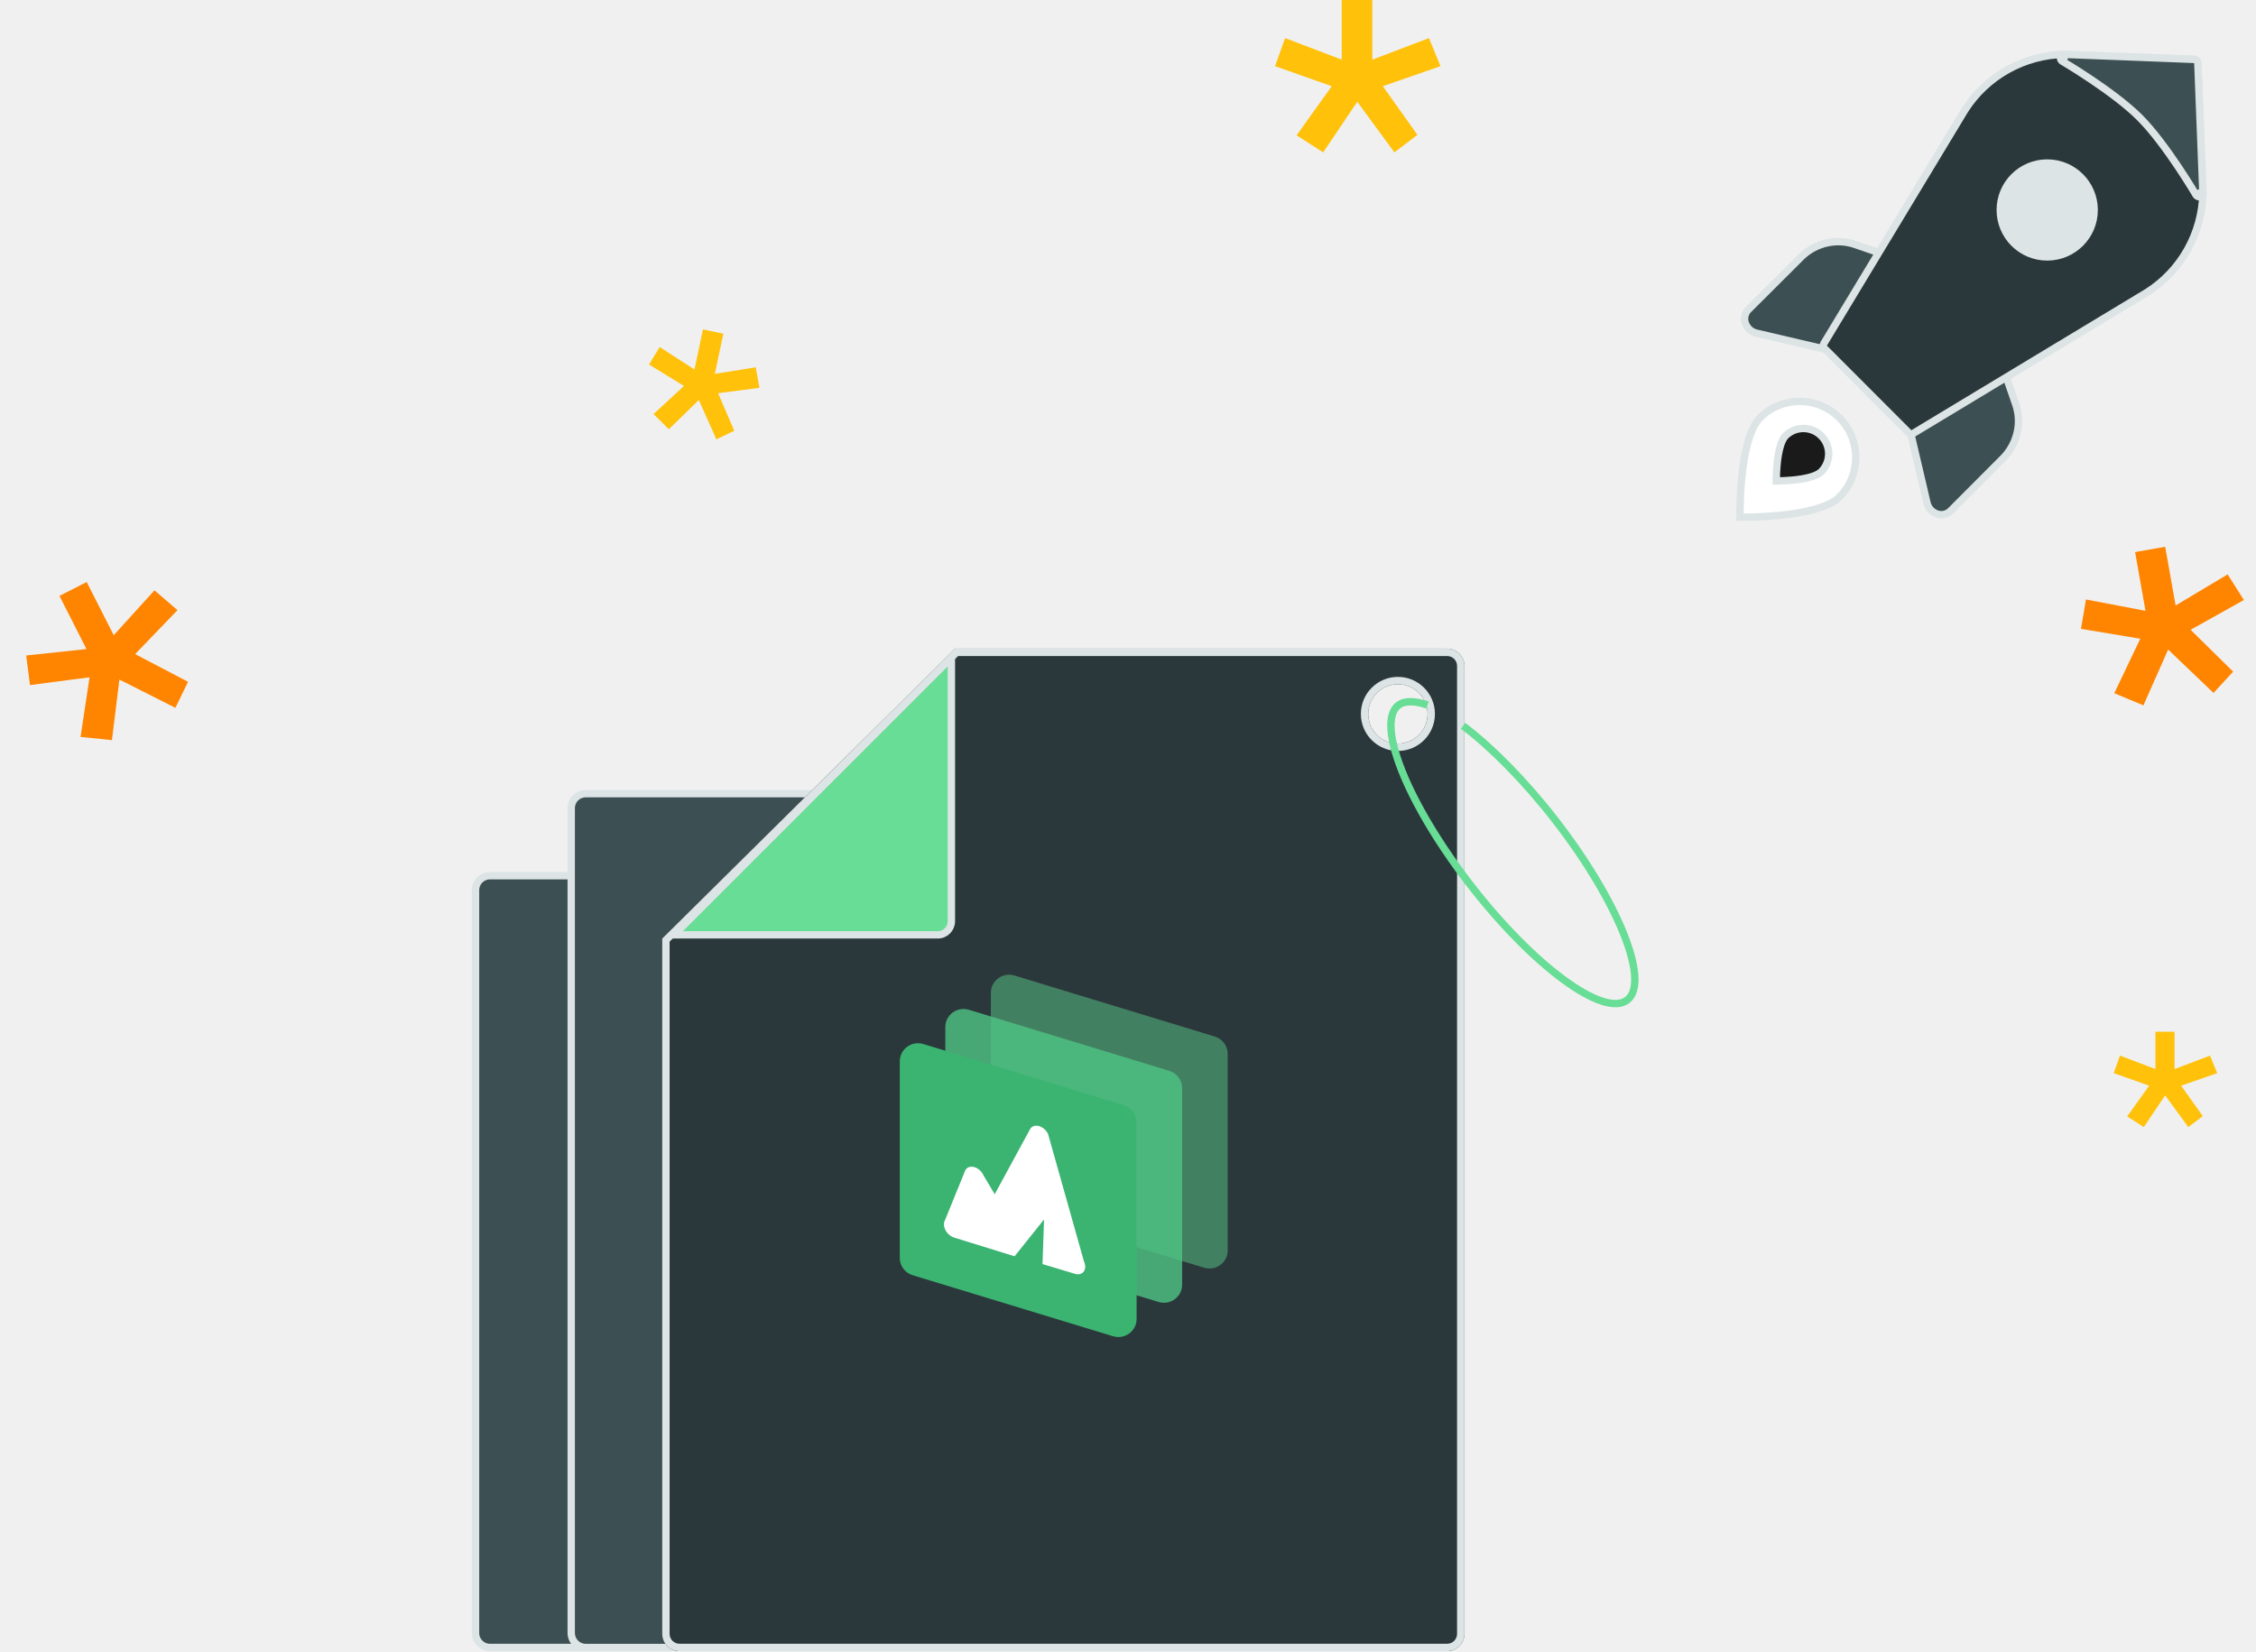
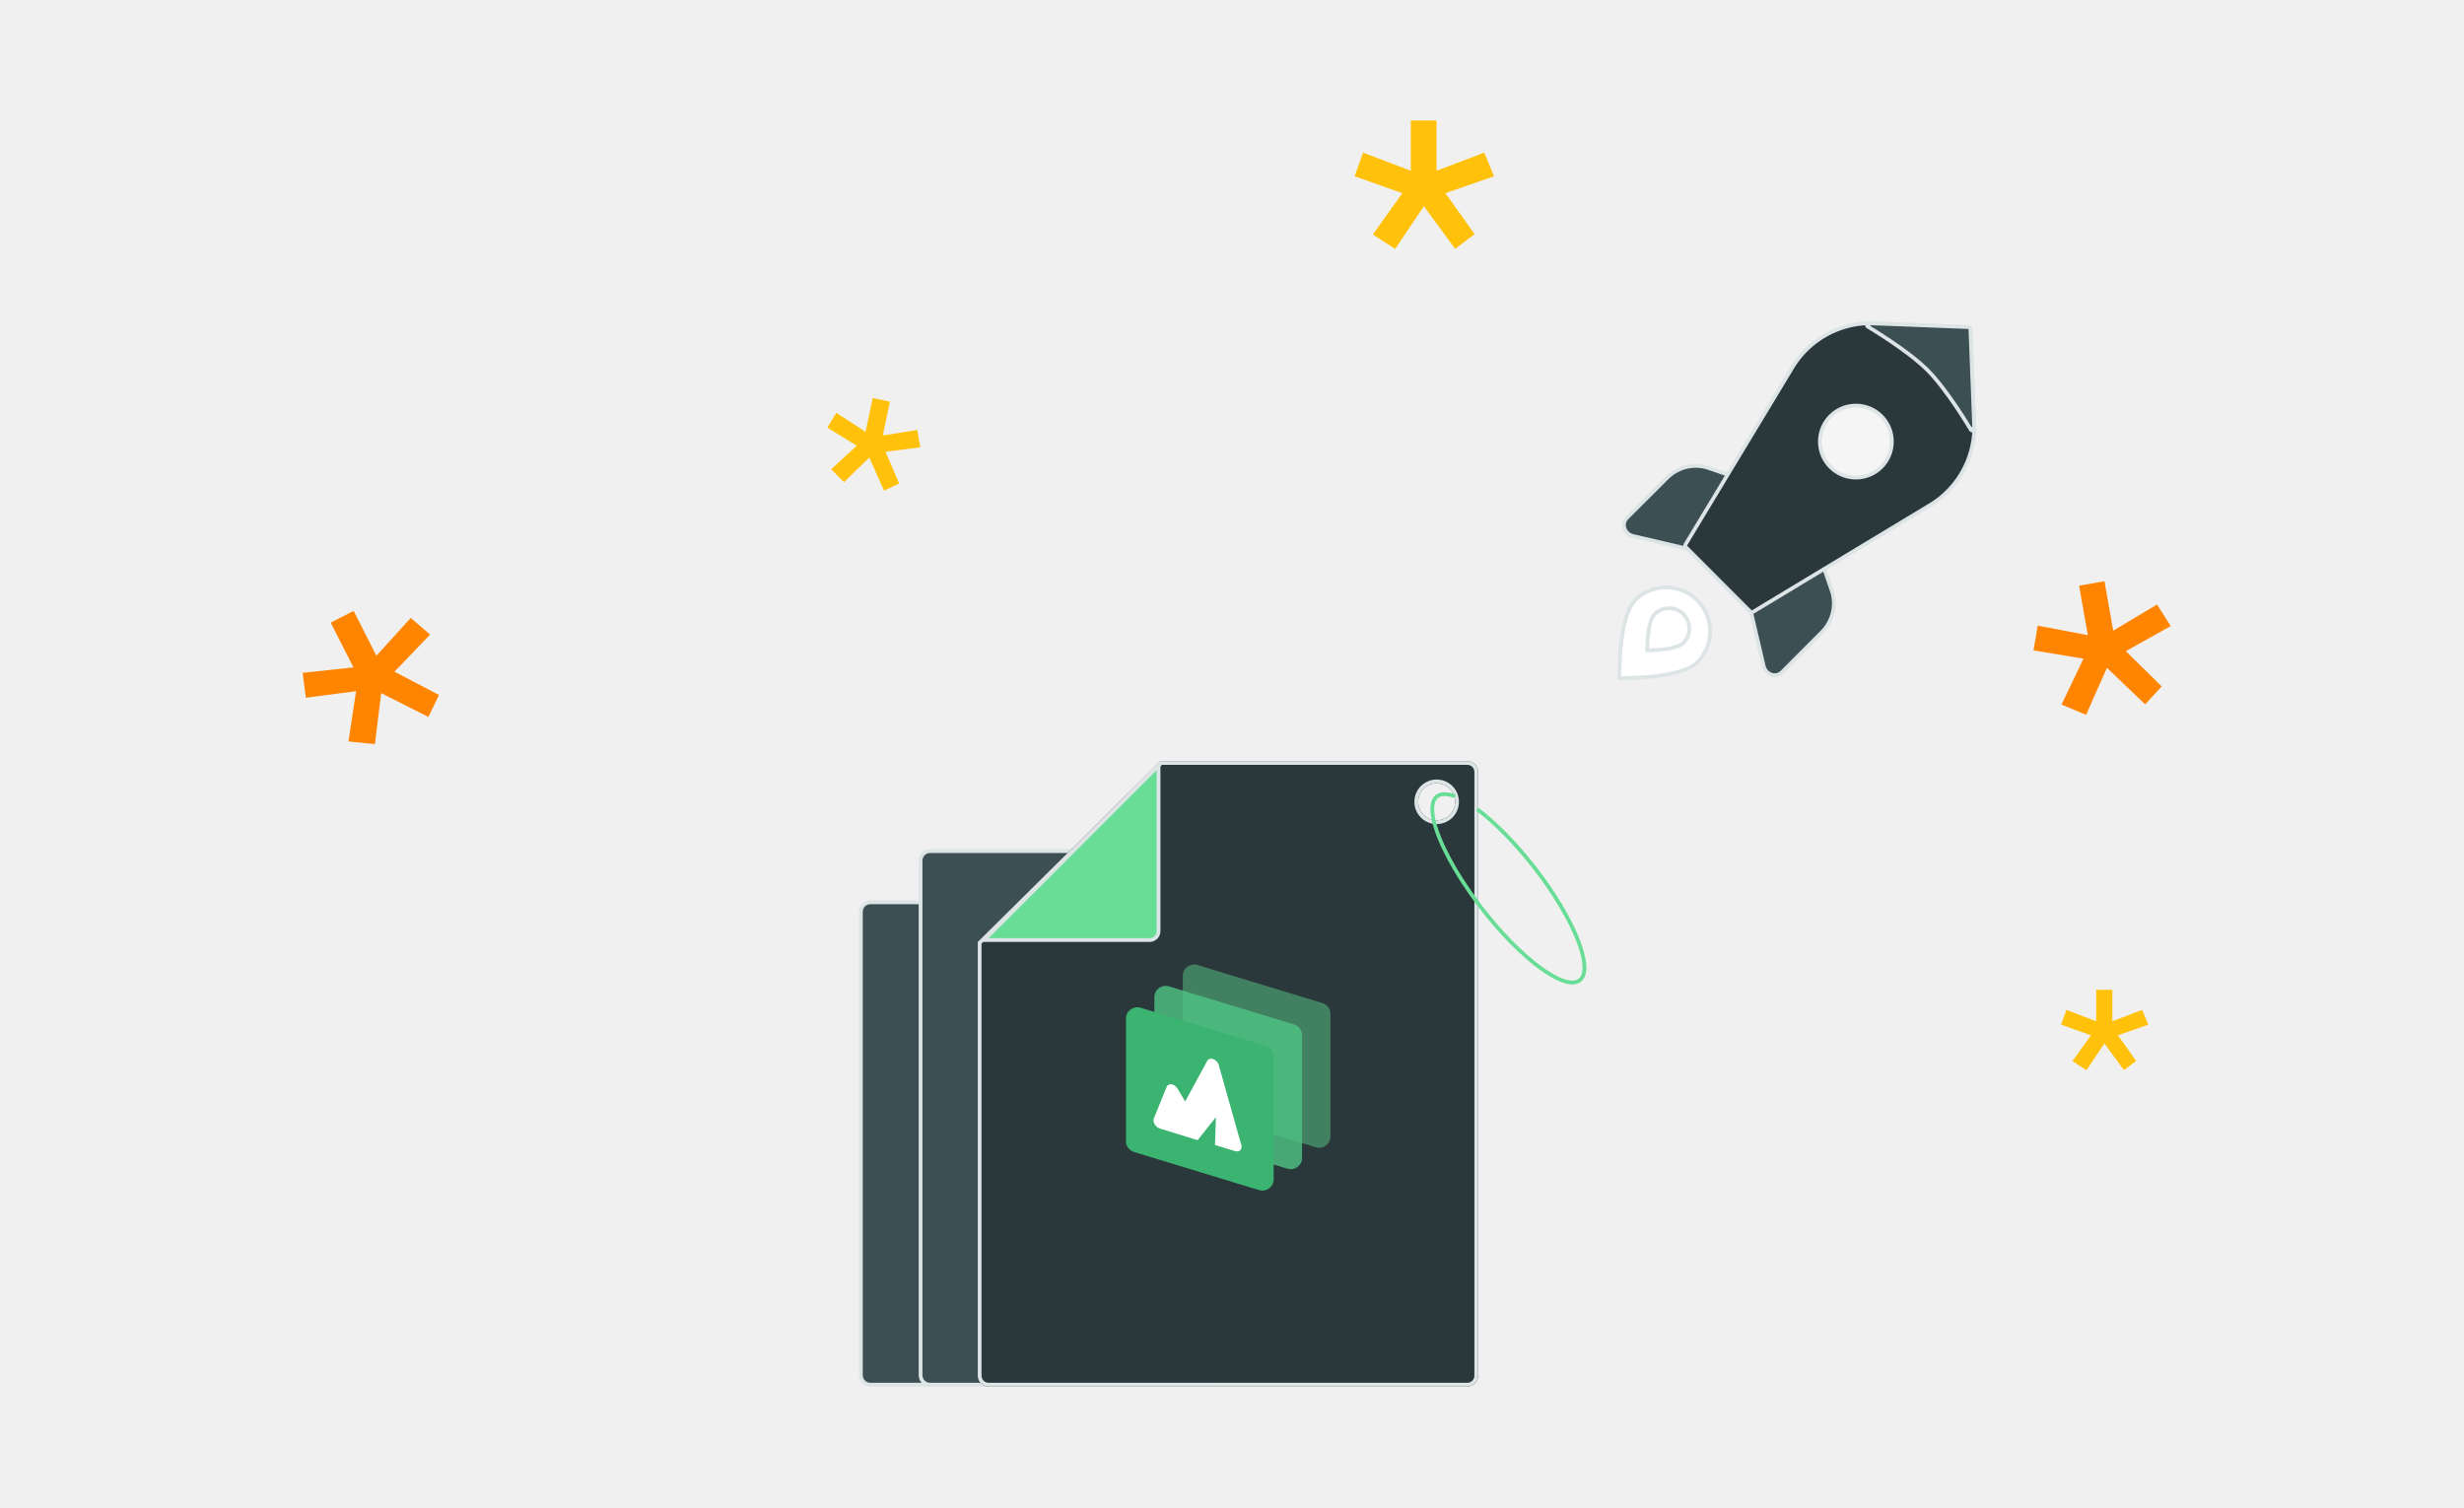
- <svg xmlns="http://www.w3.org/2000/svg" width="153" height="112" viewBox="0 0 153 112" fill="none">
-   <path d="M127.94 17.316L125.905 16.615C125.281 16.38 124.6 16.329 123.941 16.468C123.281 16.607 122.67 16.93 122.181 17.4L118.566 21.006C118.45 21.127 118.371 21.277 118.336 21.44C118.301 21.602 118.313 21.77 118.369 21.924C118.425 22.089 118.522 22.237 118.65 22.354C118.779 22.471 118.935 22.553 119.105 22.594L124.014 23.745" fill="#3C4F52" />
-   <path d="M127.94 17.316L125.905 16.615C125.281 16.38 124.6 16.329 123.941 16.468C123.281 16.607 122.67 16.93 122.181 17.4L118.566 21.006C118.45 21.127 118.371 21.277 118.336 21.44C118.301 21.602 118.313 21.77 118.369 21.924C118.425 22.089 118.522 22.237 118.65 22.354C118.779 22.471 118.935 22.553 119.105 22.594L124.014 23.745L127.94 17.316Z" stroke="#DCE4E5" stroke-width="0.5" stroke-linecap="round" stroke-linejoin="round" />
-   <path d="M135.968 25.29L136.67 27.325C136.905 27.948 136.956 28.63 136.817 29.289C136.677 29.949 136.354 30.559 135.884 31.049L132.279 34.664C132.157 34.779 132.007 34.859 131.845 34.894C131.682 34.928 131.515 34.917 131.361 34.86C131.195 34.804 131.048 34.708 130.931 34.579C130.814 34.451 130.731 34.295 130.691 34.125L129.539 29.216" fill="#3C4F52" />
-   <path d="M135.968 25.29L136.67 27.325C136.905 27.948 136.956 28.63 136.817 29.289C136.677 29.949 136.354 30.559 135.884 31.049L132.279 34.664C132.157 34.779 132.007 34.859 131.845 34.894C131.682 34.928 131.515 34.917 131.361 34.86C131.195 34.804 131.048 34.708 130.931 34.579C130.814 34.451 130.731 34.295 130.691 34.125L129.539 29.216L135.968 25.29Z" stroke="#DCE4E5" stroke-width="0.5" stroke-linecap="round" stroke-linejoin="round" />
-   <path d="M149.401 13.101C149.401 13.099 149.401 13.096 149.401 13.094C149.401 13.091 149.401 13.089 149.4 13.086L149.058 4.269C149.053 4.139 148.949 4.034 148.818 4.029L140.002 3.687C139.997 3.687 139.992 3.687 139.987 3.687C138.643 3.715 137.326 4.073 136.154 4.73C134.981 5.386 133.988 6.321 133.263 7.453L133.263 7.452L133.259 7.458L123.685 23.315C123.625 23.413 123.64 23.54 123.722 23.621L129.451 29.358C129.533 29.44 129.659 29.455 129.757 29.396L145.614 19.829L145.614 19.829L145.619 19.826C146.754 19.102 147.693 18.111 148.352 16.938C149.012 15.765 149.372 14.447 149.401 13.101Z" fill="#2B383B" stroke="#DCE4E5" stroke-width="0.5" stroke-linecap="round" stroke-linejoin="round" />
-   <path d="M149.055 4.269C149.05 4.139 148.946 4.034 148.815 4.029L139.999 3.688C139.884 3.683 139.781 3.757 139.749 3.867C139.717 3.977 139.764 4.095 139.862 4.153L139.989 3.937L139.862 4.153L139.863 4.153L139.863 4.153L139.865 4.154L139.872 4.159L139.901 4.176C139.927 4.191 139.965 4.214 140.014 4.243C140.112 4.302 140.254 4.389 140.431 4.498C140.784 4.717 141.274 5.028 141.821 5.395C142.917 6.132 144.225 7.086 145.112 7.973C145.999 8.86 146.953 10.168 147.69 11.264C148.057 11.811 148.368 12.301 148.587 12.654C148.696 12.831 148.783 12.973 148.842 13.071C148.871 13.12 148.894 13.159 148.909 13.184L148.926 13.213L148.931 13.22L148.932 13.222L148.932 13.223L148.932 13.223L149.148 13.096L148.932 13.223C148.99 13.321 149.108 13.368 149.218 13.336C149.328 13.304 149.402 13.201 149.397 13.086L149.055 4.269Z" fill="#3C4F52" stroke="#DCE4E5" stroke-width="0.5" stroke-linecap="round" stroke-linejoin="round" />
-   <path d="M138.84 17.427C140.598 17.427 142.024 16.001 142.024 14.243C142.024 12.484 140.598 11.059 138.84 11.059C137.081 11.059 135.656 12.484 135.656 14.243C135.656 16.001 137.081 17.427 138.84 17.427Z" fill="#DCE4E5" stroke="#DCE4E5" stroke-width="0.5" stroke-linecap="round" stroke-linejoin="round" />
-   <path d="M124.744 33.717C124.394 34.066 123.8 34.339 123.066 34.545C122.339 34.748 121.509 34.876 120.72 34.955C119.932 35.034 119.192 35.065 118.648 35.075C118.378 35.081 118.157 35.081 118.003 35.08C118.002 34.926 118.002 34.705 118.007 34.435C118.018 33.891 118.048 33.151 118.128 32.363C118.207 31.574 118.335 30.743 118.538 30.017C118.743 29.283 119.017 28.688 119.366 28.339C120.851 26.854 123.259 26.854 124.744 28.339C126.229 29.824 126.229 32.232 124.744 33.717Z" fill="white" stroke="#DCE4E5" stroke-width="0.5" />
-   <path d="M123.518 31.997C123.372 32.143 123.11 32.269 122.759 32.367C122.416 32.462 122.021 32.524 121.641 32.562C121.263 32.6 120.907 32.615 120.646 32.62C120.578 32.621 120.517 32.622 120.463 32.622C120.463 32.568 120.464 32.507 120.465 32.44C120.471 32.178 120.485 31.822 120.523 31.444C120.562 31.064 120.623 30.669 120.719 30.326C120.817 29.975 120.942 29.713 121.088 29.567C121.759 28.896 122.847 28.896 123.518 29.567C124.189 30.238 124.189 31.326 123.518 31.997Z" fill="#1A1A1A" stroke="#DCE4E5" stroke-width="0.5" />
-   <rect x="32.25" y="59.398" width="39.68" height="52.352" rx="0.986" fill="#3C4F52" stroke="#DCE4E5" stroke-width="0.5" />
-   <rect x="38.74" y="53.835" width="39.68" height="57.916" rx="0.986" fill="#3C4F52" stroke="#DCE4E5" stroke-width="0.5" />
-   <mask id="path-12-inside-1_7088_3989" fill="white">
-     <path fill-rule="evenodd" clip-rule="evenodd" d="M98.145 44H64.772L44.912 63.662V110.826C44.912 111.472 45.437 111.997 46.083 111.997H98.145C98.792 111.997 99.317 111.472 99.317 110.826V45.171C99.317 44.524 98.792 44 98.145 44ZM94.804 50.438C95.915 50.438 96.816 49.537 96.816 48.426C96.816 47.315 95.915 46.414 94.804 46.414C93.693 46.414 92.793 47.315 92.793 48.426C92.793 49.537 93.693 50.438 94.804 50.438Z" />
+ <svg xmlns="http://www.w3.org/2000/svg" width="327" height="200" viewBox="0 0 327 200" fill="none">
+   <path d="M280.447 83.696L279.284 77.129L275.918 77.726L277.081 84.293L270.425 83.024L269.869 86.31L276.495 87.413L273.591 93.505L276.848 94.863L279.613 88.625L284.684 93.475L286.88 91.094L282.124 86.415L288.079 83.084L286.262 80.219L280.447 83.696Z" fill="#FF8500" />
+   <path d="M49.954 87.02L46.933 81.075L43.885 82.624L46.907 88.569L40.169 89.29L40.592 92.595L47.253 91.725L46.244 98.398L49.755 98.751L50.588 91.979L56.85 95.146L58.259 92.229L52.349 89.135L57.079 84.217L54.508 82.003L49.954 87.02Z" fill="#FF8500" />
+   <path d="M117.155 57.79L118.105 53.303L115.823 52.82L114.873 57.307L110.989 54.792L109.794 56.745L113.702 59.148L110.302 62.289L112.013 63.99L115.363 60.72L117.325 65.114L119.325 64.159L117.518 59.955L122.139 59.357L121.725 57.063L117.155 57.79Z" fill="#FFC10A" />
+   <path d="M190.648 22.663V15.994H187.229V22.663L180.896 20.253L179.775 23.392L186.108 25.634L182.185 31.126L185.156 33.031L188.966 27.371L193.114 33.031L195.692 31.07L191.825 25.634L198.27 23.392L196.981 20.253L190.648 22.663Z" fill="#FFC10A" />
+   <path d="M280.331 135.531V131.358H278.193V135.531L274.231 134.023L273.529 135.986L277.491 137.389L275.037 140.825L276.895 142.017L279.28 138.476L281.874 142.017L283.487 140.79L281.068 137.389L285.1 135.986L284.294 134.023L280.331 135.531Z" fill="#FFC10A" />
+   <path d="M229.949 63.213L226.896 62.161C225.961 61.809 224.939 61.733 223.95 61.941C222.961 62.15 222.045 62.635 221.31 63.34L215.888 68.748C215.715 68.93 215.595 69.155 215.543 69.398C215.491 69.642 215.509 69.894 215.594 70.125C215.678 70.373 215.822 70.594 216.015 70.769C216.208 70.945 216.442 71.068 216.697 71.129L224.06 72.856" fill="#3C4F52" />
+   <path d="M229.949 63.213L226.896 62.161C225.961 61.809 224.939 61.733 223.95 61.941C222.961 62.15 222.045 62.635 221.31 63.34L215.888 68.748C215.715 68.93 215.595 69.155 215.543 69.398C215.491 69.642 215.509 69.894 215.594 70.125C215.678 70.373 215.822 70.594 216.015 70.769C216.208 70.945 216.442 71.068 216.697 71.129L224.06 72.856L229.949 63.213Z" stroke="#DCE4E5" stroke-width="0.5" stroke-linecap="round" stroke-linejoin="round" />
+   <path d="M241.989 75.173L243.041 78.226C243.393 79.16 243.47 80.182 243.261 81.172C243.052 82.161 242.567 83.077 241.863 83.812L236.454 89.234C236.273 89.407 236.047 89.526 235.804 89.578C235.56 89.63 235.308 89.613 235.077 89.528C234.83 89.444 234.608 89.299 234.433 89.107C234.257 88.914 234.134 88.68 234.073 88.425L232.346 81.061" fill="#3C4F52" />
+   <path d="M241.989 75.173L243.041 78.226C243.393 79.16 243.47 80.182 243.261 81.172C243.052 82.161 242.567 83.077 241.863 83.812L236.454 89.234C236.273 89.407 236.047 89.526 235.804 89.578C235.56 89.63 235.308 89.613 235.077 89.528C234.83 89.444 234.608 89.299 234.433 89.107C234.257 88.914 234.134 88.68 234.073 88.425L232.346 81.061L241.989 75.173Z" stroke="#DCE4E5" stroke-width="0.5" stroke-linecap="round" stroke-linejoin="round" />
+   <path d="M262.013 56.888C262.013 56.883 262.013 56.878 262.013 56.873L261.5 43.648C261.495 43.518 261.39 43.413 261.26 43.408L248.035 42.896C248.03 42.896 248.025 42.895 248.02 42.896C246.025 42.937 244.07 43.468 242.329 44.443C240.588 45.418 239.114 46.806 238.037 48.486L238.037 48.486L238.034 48.492L223.672 72.276C223.613 72.374 223.628 72.501 223.709 72.582L232.303 81.188C232.385 81.269 232.511 81.284 232.609 81.225L256.394 66.875L256.394 66.875L256.399 66.872C258.084 65.798 259.477 64.326 260.457 62.584C261.436 60.843 261.97 58.886 262.013 56.888Z" fill="#2B383B" stroke="#DCE4E5" stroke-width="0.5" stroke-linecap="round" stroke-linejoin="round" />
+   <path d="M261.495 43.648C261.49 43.518 261.385 43.413 261.255 43.408L248.031 42.896C247.916 42.892 247.813 42.966 247.781 43.076C247.749 43.186 247.795 43.303 247.894 43.361L248.021 43.146L247.894 43.361L247.894 43.362L247.895 43.362L247.898 43.364L247.909 43.37L247.953 43.396C247.991 43.419 248.048 43.453 248.122 43.497C248.27 43.586 248.484 43.716 248.749 43.881C249.281 44.21 250.017 44.677 250.838 45.229C252.484 46.335 254.454 47.771 255.794 49.11C257.133 50.45 258.569 52.421 259.675 54.066C260.227 54.887 260.694 55.623 261.023 56.155C261.188 56.42 261.318 56.634 261.407 56.782C261.451 56.856 261.485 56.913 261.508 56.951L261.534 56.995L261.541 57.006L261.542 57.009L261.542 57.01L261.543 57.01L261.758 56.883L261.543 57.01C261.601 57.109 261.718 57.155 261.828 57.123C261.938 57.091 262.012 56.988 262.008 56.873L261.495 43.648Z" fill="#3C4F52" stroke="#DCE4E5" stroke-width="0.5" stroke-linecap="round" stroke-linejoin="round" />
+   <path d="M246.297 63.379C248.935 63.379 251.073 61.241 251.073 58.603C251.073 55.965 248.935 53.827 246.297 53.827C243.659 53.827 241.521 55.965 241.521 58.603C241.521 61.241 243.659 63.379 246.297 63.379Z" fill="#F5F5F5" stroke="#DCE4E5" stroke-width="0.5" stroke-linecap="round" stroke-linejoin="round" />
+   <path d="M225.243 87.902C224.696 88.449 223.779 88.866 222.672 89.175C221.572 89.483 220.319 89.675 219.131 89.795C217.945 89.914 216.831 89.96 216.014 89.976C215.605 89.984 215.271 89.984 215.039 89.983C214.996 89.983 214.956 89.982 214.919 89.982C214.919 89.946 214.919 89.906 214.918 89.862C214.917 89.63 214.917 89.296 214.925 88.888C214.941 88.07 214.987 86.956 215.107 85.77C215.226 84.583 215.419 83.329 215.726 82.23C216.036 81.123 216.452 80.206 216.999 79.659C219.276 77.382 222.966 77.382 225.243 79.659C227.519 81.935 227.519 85.626 225.243 87.902Z" fill="white" stroke="#DCE4E5" stroke-width="0.5" />
+   <path d="M223.403 85.323C223.161 85.564 222.742 85.76 222.211 85.908C221.686 86.055 221.086 86.147 220.513 86.205C219.941 86.263 219.404 86.285 219.009 86.293C218.849 86.296 218.713 86.296 218.608 86.296C218.608 86.191 218.608 86.055 218.611 85.895C218.619 85.5 218.641 84.963 218.699 84.391C218.756 83.818 218.849 83.217 218.996 82.693C219.144 82.162 219.339 81.742 219.581 81.501C220.637 80.445 222.348 80.445 223.403 81.501C224.459 82.556 224.459 84.267 223.403 85.323Z" fill="white" stroke="#DCE4E5" stroke-width="0.5" />
+   <rect x="114.248" y="119.742" width="48.545" height="64.014" rx="1.259" fill="#3C4F52" stroke="#DCE4E5" stroke-width="0.5" />
+   <rect x="122.17" y="112.951" width="48.545" height="70.805" rx="1.259" fill="#3C4F52" stroke="#DCE4E5" stroke-width="0.5" />
+   <mask id="path-17-inside-1_7655_3927" fill="white">
+     <path fill-rule="evenodd" clip-rule="evenodd" d="M194.739 101.002H154.002L129.76 125.002V182.572C129.76 183.362 130.4 184.002 131.189 184.002H194.739C195.528 184.002 196.168 183.362 196.168 182.572V102.432C196.168 101.642 195.528 101.002 194.739 101.002ZM190.66 108.861C192.016 108.861 193.116 107.761 193.116 106.405C193.116 105.049 192.016 103.949 190.66 103.949C189.304 103.949 188.205 105.049 188.205 106.405C188.205 107.761 189.304 108.861 190.66 108.861Z" />
  </mask>
-   <path fill-rule="evenodd" clip-rule="evenodd" d="M98.145 44H64.772L44.912 63.662V110.826C44.912 111.472 45.437 111.997 46.083 111.997H98.145C98.792 111.997 99.317 111.472 99.317 110.826V45.171C99.317 44.524 98.792 44 98.145 44ZM94.804 50.438C95.915 50.438 96.816 49.537 96.816 48.426C96.816 47.315 95.915 46.414 94.804 46.414C93.693 46.414 92.793 47.315 92.793 48.426C92.793 49.537 93.693 50.438 94.804 50.438Z" fill="#2B383B" />
-   <path d="M64.772 44V43.5H64.567L64.421 43.645L64.772 44ZM44.912 63.662L44.56 63.306L44.412 63.453V63.662H44.912ZM64.772 44.5H98.145V43.5H64.772V44.5ZM45.264 64.017L65.124 44.355L64.421 43.645L44.56 63.306L45.264 64.017ZM45.412 110.826V63.662H44.412V110.826H45.412ZM46.083 111.497C45.713 111.497 45.412 111.196 45.412 110.826H44.412C44.412 111.749 45.16 112.497 46.083 112.497V111.497ZM98.145 111.497H46.083V112.497H98.145V111.497ZM98.817 110.826C98.817 111.196 98.516 111.497 98.145 111.497V112.497C99.068 112.497 99.817 111.749 99.817 110.826H98.817ZM98.817 45.171V110.826H99.817V45.171H98.817ZM98.145 44.5C98.516 44.5 98.817 44.8 98.817 45.171H99.817C99.817 44.248 99.068 43.5 98.145 43.5V44.5ZM96.316 48.426C96.316 49.261 95.639 49.938 94.804 49.938V50.938C96.191 50.938 97.316 49.813 97.316 48.426H96.316ZM94.804 46.914C95.639 46.914 96.316 47.591 96.316 48.426H97.316C97.316 47.039 96.191 45.914 94.804 45.914V46.914ZM93.293 48.426C93.293 47.591 93.969 46.914 94.804 46.914V45.914C93.417 45.914 92.293 47.039 92.293 48.426H93.293ZM94.804 49.938C93.969 49.938 93.293 49.261 93.293 48.426H92.293C92.293 49.813 93.417 50.938 94.804 50.938V49.938Z" fill="#DCE4E5" mask="url(#path-12-inside-1_7088_3989)" />
-   <path opacity="0.5" fill-rule="evenodd" clip-rule="evenodd" d="M67.201 67.34C67.201 66.517 68.005 65.929 68.8 66.171L82.389 70.311C82.907 70.469 83.261 70.943 83.261 71.48V84.822C83.261 85.644 82.457 86.233 81.662 85.99L68.073 81.851C67.555 81.693 67.201 81.219 67.201 80.682V67.34Z" fill="#5AC78A" />
-   <path opacity="0.8" fill-rule="evenodd" clip-rule="evenodd" d="M64.111 69.664C64.111 68.841 64.916 68.253 65.71 68.495L79.299 72.635C79.817 72.793 80.171 73.267 80.171 73.804V87.145C80.171 87.968 79.367 88.556 78.572 88.314L64.983 84.175C64.465 84.017 64.111 83.543 64.111 83.006V69.664Z" fill="#4EC483" />
-   <path fill-rule="evenodd" clip-rule="evenodd" d="M61.023 71.988C61.023 71.165 61.828 70.577 62.622 70.819L76.211 74.959C76.729 75.117 77.083 75.591 77.083 76.128V89.469C77.083 90.292 76.279 90.88 75.484 90.638L61.895 86.499C61.377 86.341 61.023 85.867 61.023 85.329V71.988Z" fill="#3BB471" />
-   <path fill-rule="evenodd" clip-rule="evenodd" d="M70.807 76.57C70.923 76.668 71.018 76.792 71.081 76.927L73.515 85.568C73.697 85.957 73.574 86.339 73.241 86.421C73.14 86.446 73.027 86.441 72.912 86.407L70.702 85.744L70.807 82.715L68.808 85.215L64.705 83.945C64.326 83.831 64.018 83.43 64.018 83.049C64.018 82.943 64.042 82.846 64.089 82.765L65.473 79.366C65.641 79.075 66.054 79.059 66.394 79.33C66.529 79.438 66.639 79.58 66.706 79.736L67.46 81.007L69.874 76.565C70.056 76.285 70.474 76.288 70.807 76.57Z" fill="white" />
-   <path d="M45.713 63.412L64.521 44.604V62.491C64.521 62.999 64.109 63.412 63.6 63.412H45.713Z" fill="#67DD95" stroke="#DCE4E5" stroke-width="0.5" />
-   <path d="M99.225 49.234C101.107 50.648 103.386 52.935 105.463 55.611C109.748 61.133 111.942 66.603 110.362 67.829C108.782 69.055 104.027 65.573 99.742 60.051C99.596 59.864 99.453 59.677 99.313 59.49C96.728 56.049 94.98 52.684 94.478 50.413C94.203 49.168 94.302 48.253 94.843 47.833C95.263 47.507 96.009 47.536 96.81 47.826" stroke="#67DD95" stroke-width="0.5" />
-   <path d="M147.548 41.071L146.842 37.087L144.8 37.449L145.506 41.432L141.468 40.663L141.131 42.657L145.151 43.325L143.389 47.022L145.365 47.845L147.042 44.061L150.119 47.003L151.451 45.559L148.566 42.72L152.178 40.699L151.076 38.961L147.548 41.071Z" fill="#FF8500" />
-   <path d="M7.713 43.086L5.88 39.48L4.031 40.419L5.864 44.026L1.777 44.463L2.033 46.469L6.074 45.941L5.462 49.989L7.592 50.203L8.098 46.095L11.896 48.016L12.752 46.247L9.166 44.369L12.036 41.386L10.476 40.042L7.713 43.086Z" fill="#FF8500" />
-   <path d="M48.481 25.357L49.057 22.635L47.673 22.342L47.097 25.064L44.74 23.538L44.015 24.723L46.386 26.18L44.323 28.086L45.361 29.118L47.394 27.134L48.584 29.8L49.797 29.22L48.701 26.67L51.505 26.307L51.254 24.916L48.481 25.357Z" fill="#FFC10A" />
-   <path d="M93.069 4.046V0H90.995V4.046L87.153 2.584L86.473 4.488L90.315 5.848L87.935 9.18L89.737 10.336L92.049 6.902L94.565 10.336L96.129 9.146L93.783 5.848L97.693 4.488L96.911 2.584L93.069 4.046Z" fill="#FFC10A" />
-   <path d="M147.476 72.517V69.985H146.179V72.517L143.775 71.602L143.35 72.793L145.753 73.644L144.264 75.729L145.392 76.452L146.838 74.303L148.412 76.452L149.391 75.707L147.923 73.644L150.369 72.793L149.88 71.602L147.476 72.517Z" fill="#FFC10A" />
+   <path fill-rule="evenodd" clip-rule="evenodd" d="M194.739 101.002H154.002L129.76 125.002V182.572C129.76 183.362 130.4 184.002 131.189 184.002H194.739C195.528 184.002 196.168 183.362 196.168 182.572V102.432C196.168 101.642 195.528 101.002 194.739 101.002ZM190.66 108.861C192.016 108.861 193.116 107.761 193.116 106.405C193.116 105.049 192.016 103.949 190.66 103.949C189.304 103.949 188.205 105.049 188.205 106.405C188.205 107.761 189.304 108.861 190.66 108.861Z" fill="#2B383B" />
+   <path d="M154.002 101.002V100.502H153.796L153.65 100.647L154.002 101.002ZM129.76 125.002L129.408 124.647L129.26 124.793V125.002H129.76ZM154.002 101.502H194.739V100.502H154.002V101.502ZM130.112 125.357L154.354 101.357L153.65 100.647L129.408 124.647L130.112 125.357ZM130.26 182.572V125.002H129.26V182.572H130.26ZM131.189 183.502C130.676 183.502 130.26 183.086 130.26 182.572H129.26C129.26 183.638 130.124 184.502 131.189 184.502V183.502ZM194.739 183.502H131.189V184.502H194.739V183.502ZM195.668 182.572C195.668 183.086 195.252 183.502 194.739 183.502V184.502C195.804 184.502 196.668 183.638 196.668 182.572H195.668ZM195.668 102.432V182.572H196.668V102.432H195.668ZM194.739 101.502C195.252 101.502 195.668 101.918 195.668 102.432H196.668C196.668 101.366 195.804 100.502 194.739 100.502V101.502ZM192.616 106.405C192.616 107.485 191.74 108.361 190.66 108.361V109.361C192.293 109.361 193.616 108.037 193.616 106.405H192.616ZM190.66 104.449C191.74 104.449 192.616 105.325 192.616 106.405H193.616C193.616 104.773 192.293 103.449 190.66 103.449V104.449ZM188.705 106.405C188.705 105.325 189.58 104.449 190.66 104.449V103.449C189.028 103.449 187.705 104.773 187.705 106.405H188.705ZM190.66 108.361C189.58 108.361 188.705 107.485 188.705 106.405H187.705C187.705 108.037 189.028 109.361 190.66 109.361V108.361Z" fill="#DCE4E5" mask="url(#path-17-inside-1_7655_3927)" />
+   <path opacity="0.5" fill-rule="evenodd" clip-rule="evenodd" d="M156.969 129.492C156.969 128.488 157.95 127.77 158.92 128.065L175.507 133.118C176.14 133.311 176.572 133.89 176.572 134.545V150.831C176.572 151.835 175.59 152.553 174.621 152.258L158.033 147.204C157.401 147.011 156.969 146.433 156.969 145.777V129.492Z" fill="#5AC78A" />
+   <path opacity="0.8" fill-rule="evenodd" clip-rule="evenodd" d="M153.195 132.329C153.195 131.324 154.177 130.606 155.147 130.902L171.734 135.955C172.367 136.148 172.798 136.727 172.798 137.382V153.667C172.798 154.672 171.817 155.39 170.847 155.094L154.26 150.041C153.627 149.848 153.195 149.269 153.195 148.614V132.329Z" fill="#4EC483" />
+   <path fill-rule="evenodd" clip-rule="evenodd" d="M149.428 135.166C149.428 134.161 150.409 133.443 151.379 133.739L167.966 138.792C168.599 138.985 169.031 139.564 169.031 140.219V156.504C169.031 157.509 168.049 158.227 167.08 157.931L150.492 152.878C149.859 152.685 149.428 152.106 149.428 151.451V135.166Z" fill="#3BB471" />
+   <path fill-rule="evenodd" clip-rule="evenodd" d="M161.369 140.759C161.511 140.878 161.627 141.03 161.704 141.194L164.675 151.742C164.897 152.216 164.747 152.683 164.341 152.783C164.217 152.814 164.079 152.808 163.938 152.765L161.241 151.956L161.369 148.259L158.93 151.311L153.921 149.76C153.458 149.621 153.082 149.132 153.082 148.667C153.082 148.538 153.112 148.419 153.169 148.32L154.858 144.171C155.064 143.816 155.567 143.797 155.983 144.127C156.148 144.259 156.282 144.433 156.363 144.623L157.284 146.175L160.23 140.752C160.453 140.411 160.963 140.414 161.369 140.759Z" fill="white" />
+   <path d="M130.606 124.752L153.752 101.606V123.572C153.752 124.224 153.224 124.752 152.572 124.752H130.606Z" fill="#67DD95" stroke="#DCE4E5" stroke-width="0.5" />
+   <path d="M196.054 107.39C198.353 109.117 201.134 111.907 203.669 115.174C208.9 121.914 211.578 128.592 209.649 130.088C207.721 131.585 201.917 127.334 196.685 120.594C196.508 120.366 196.334 120.137 196.162 119.909C193.007 115.709 190.874 111.601 190.261 108.829C189.925 107.31 190.046 106.192 190.705 105.68C191.219 105.282 192.129 105.317 193.108 105.671" stroke="#67DD95" stroke-width="0.5" />
</svg>
